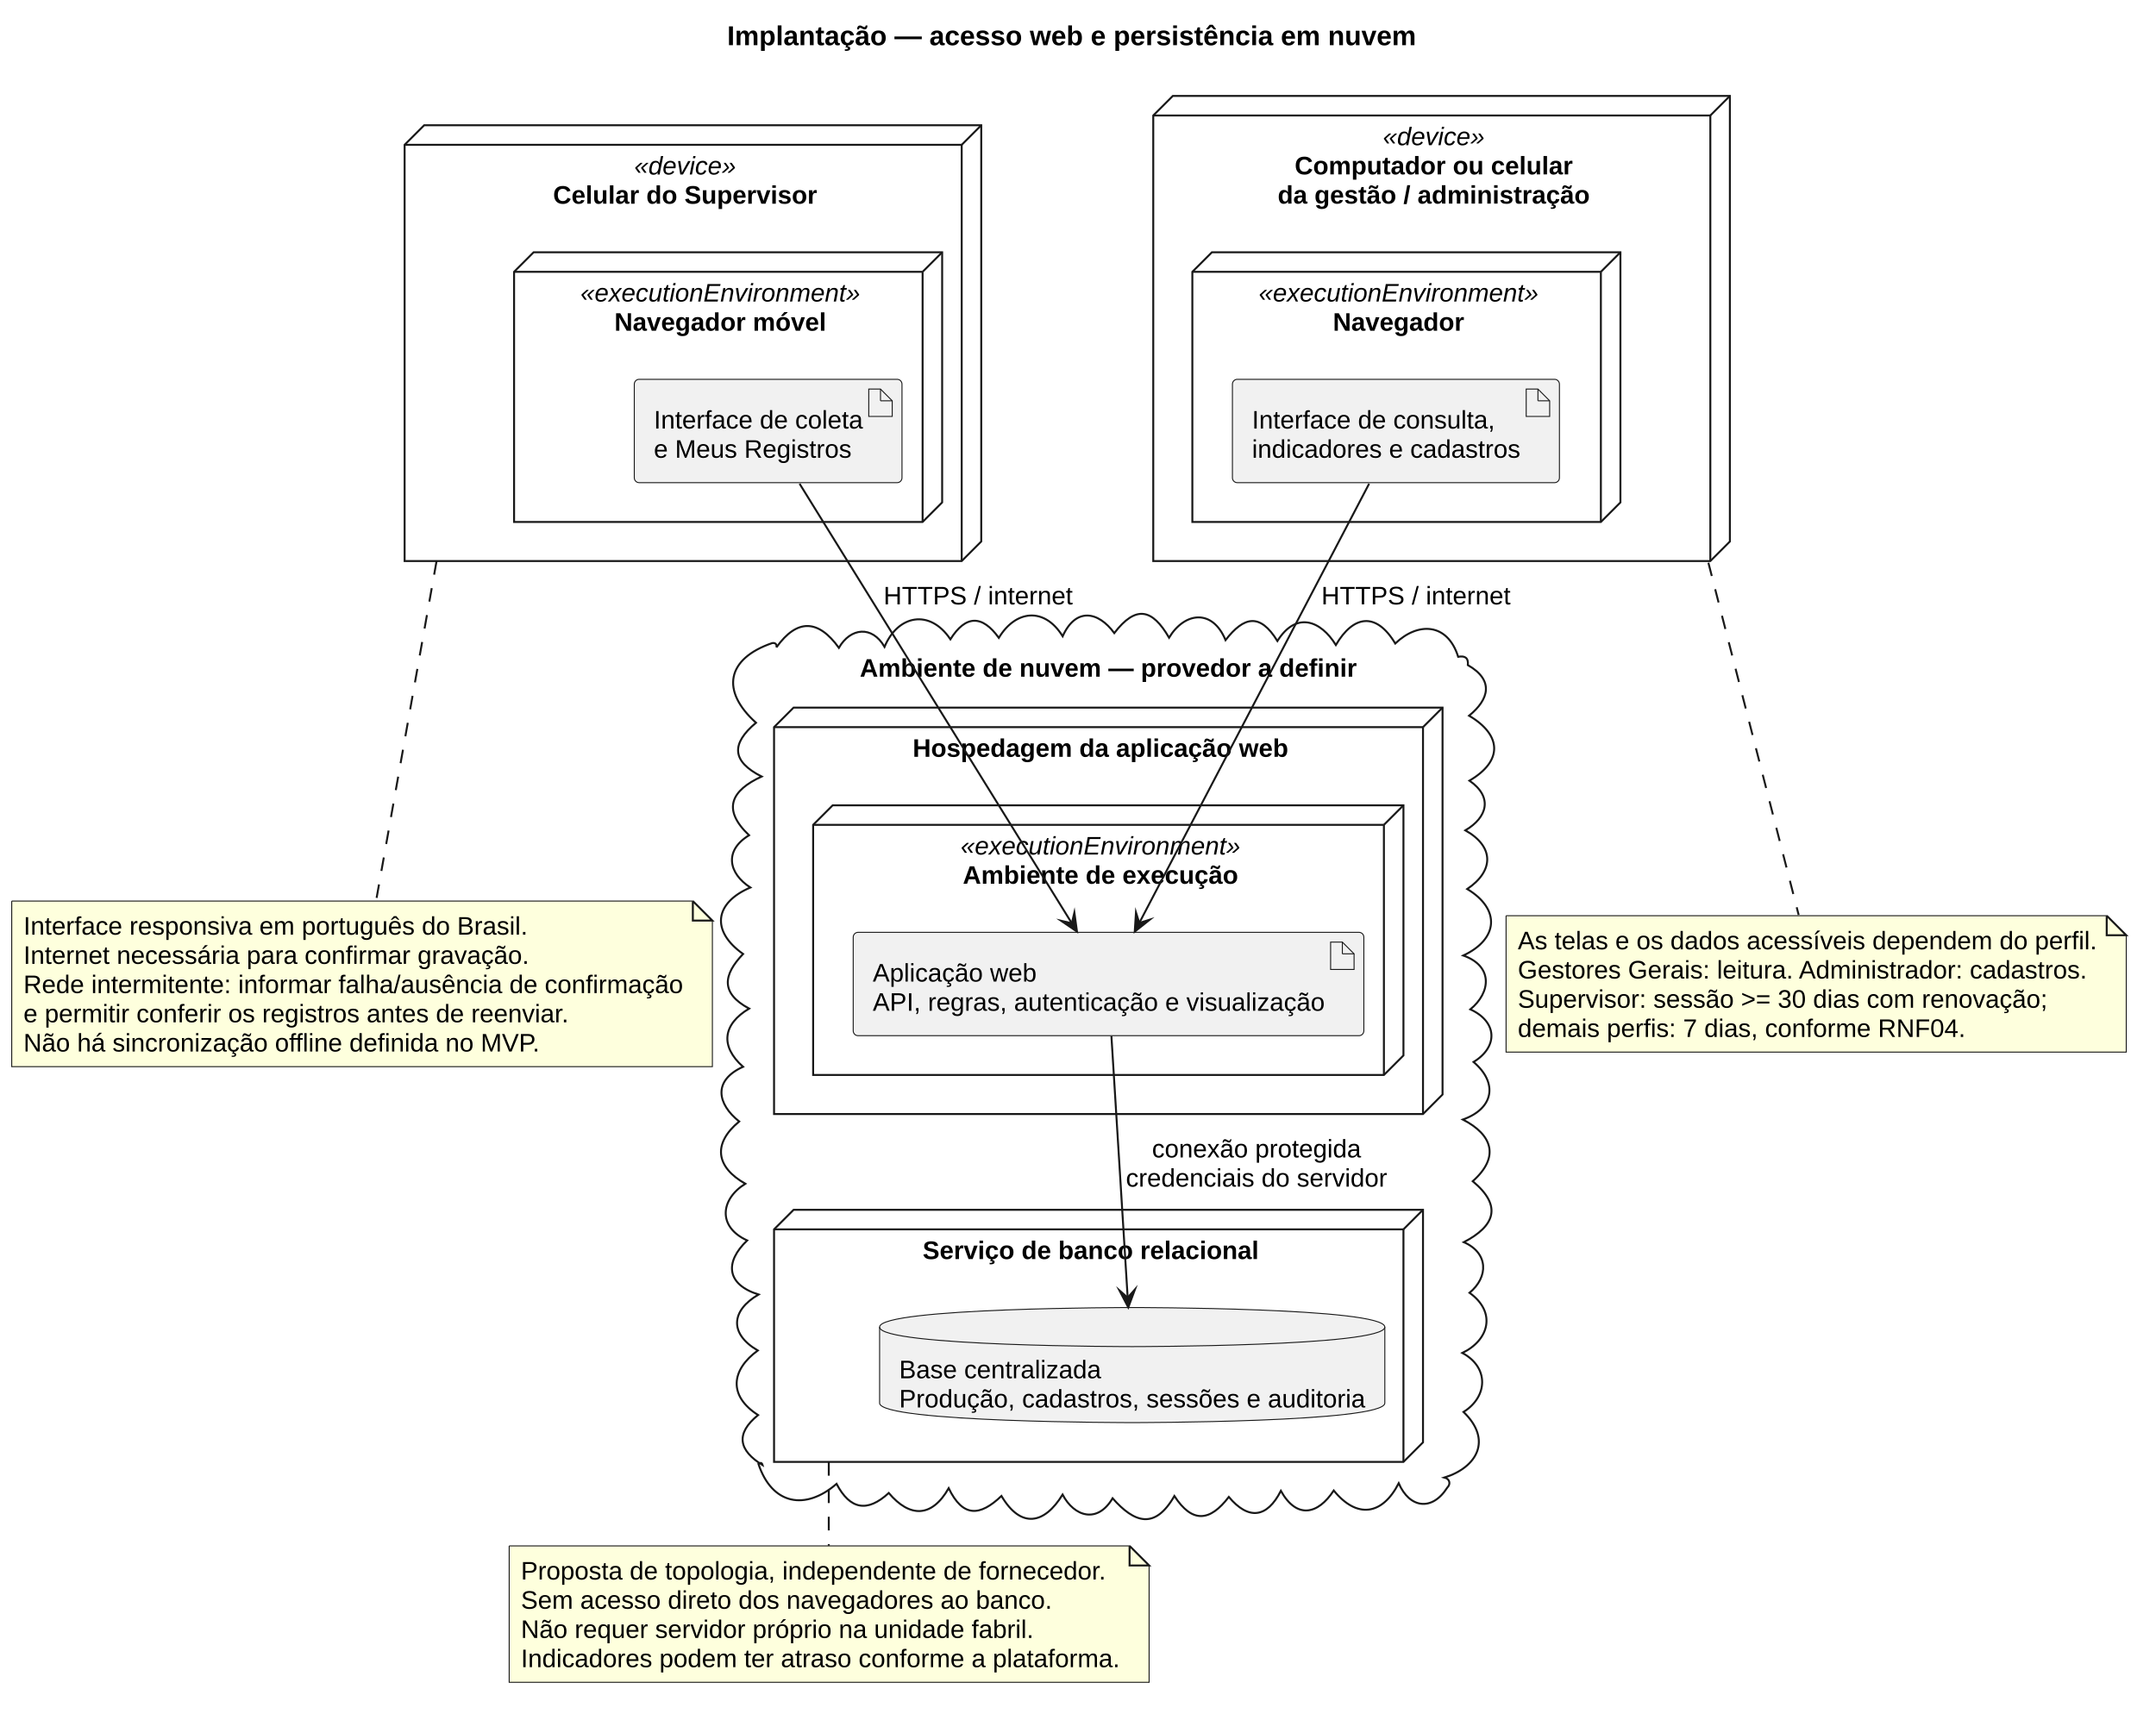
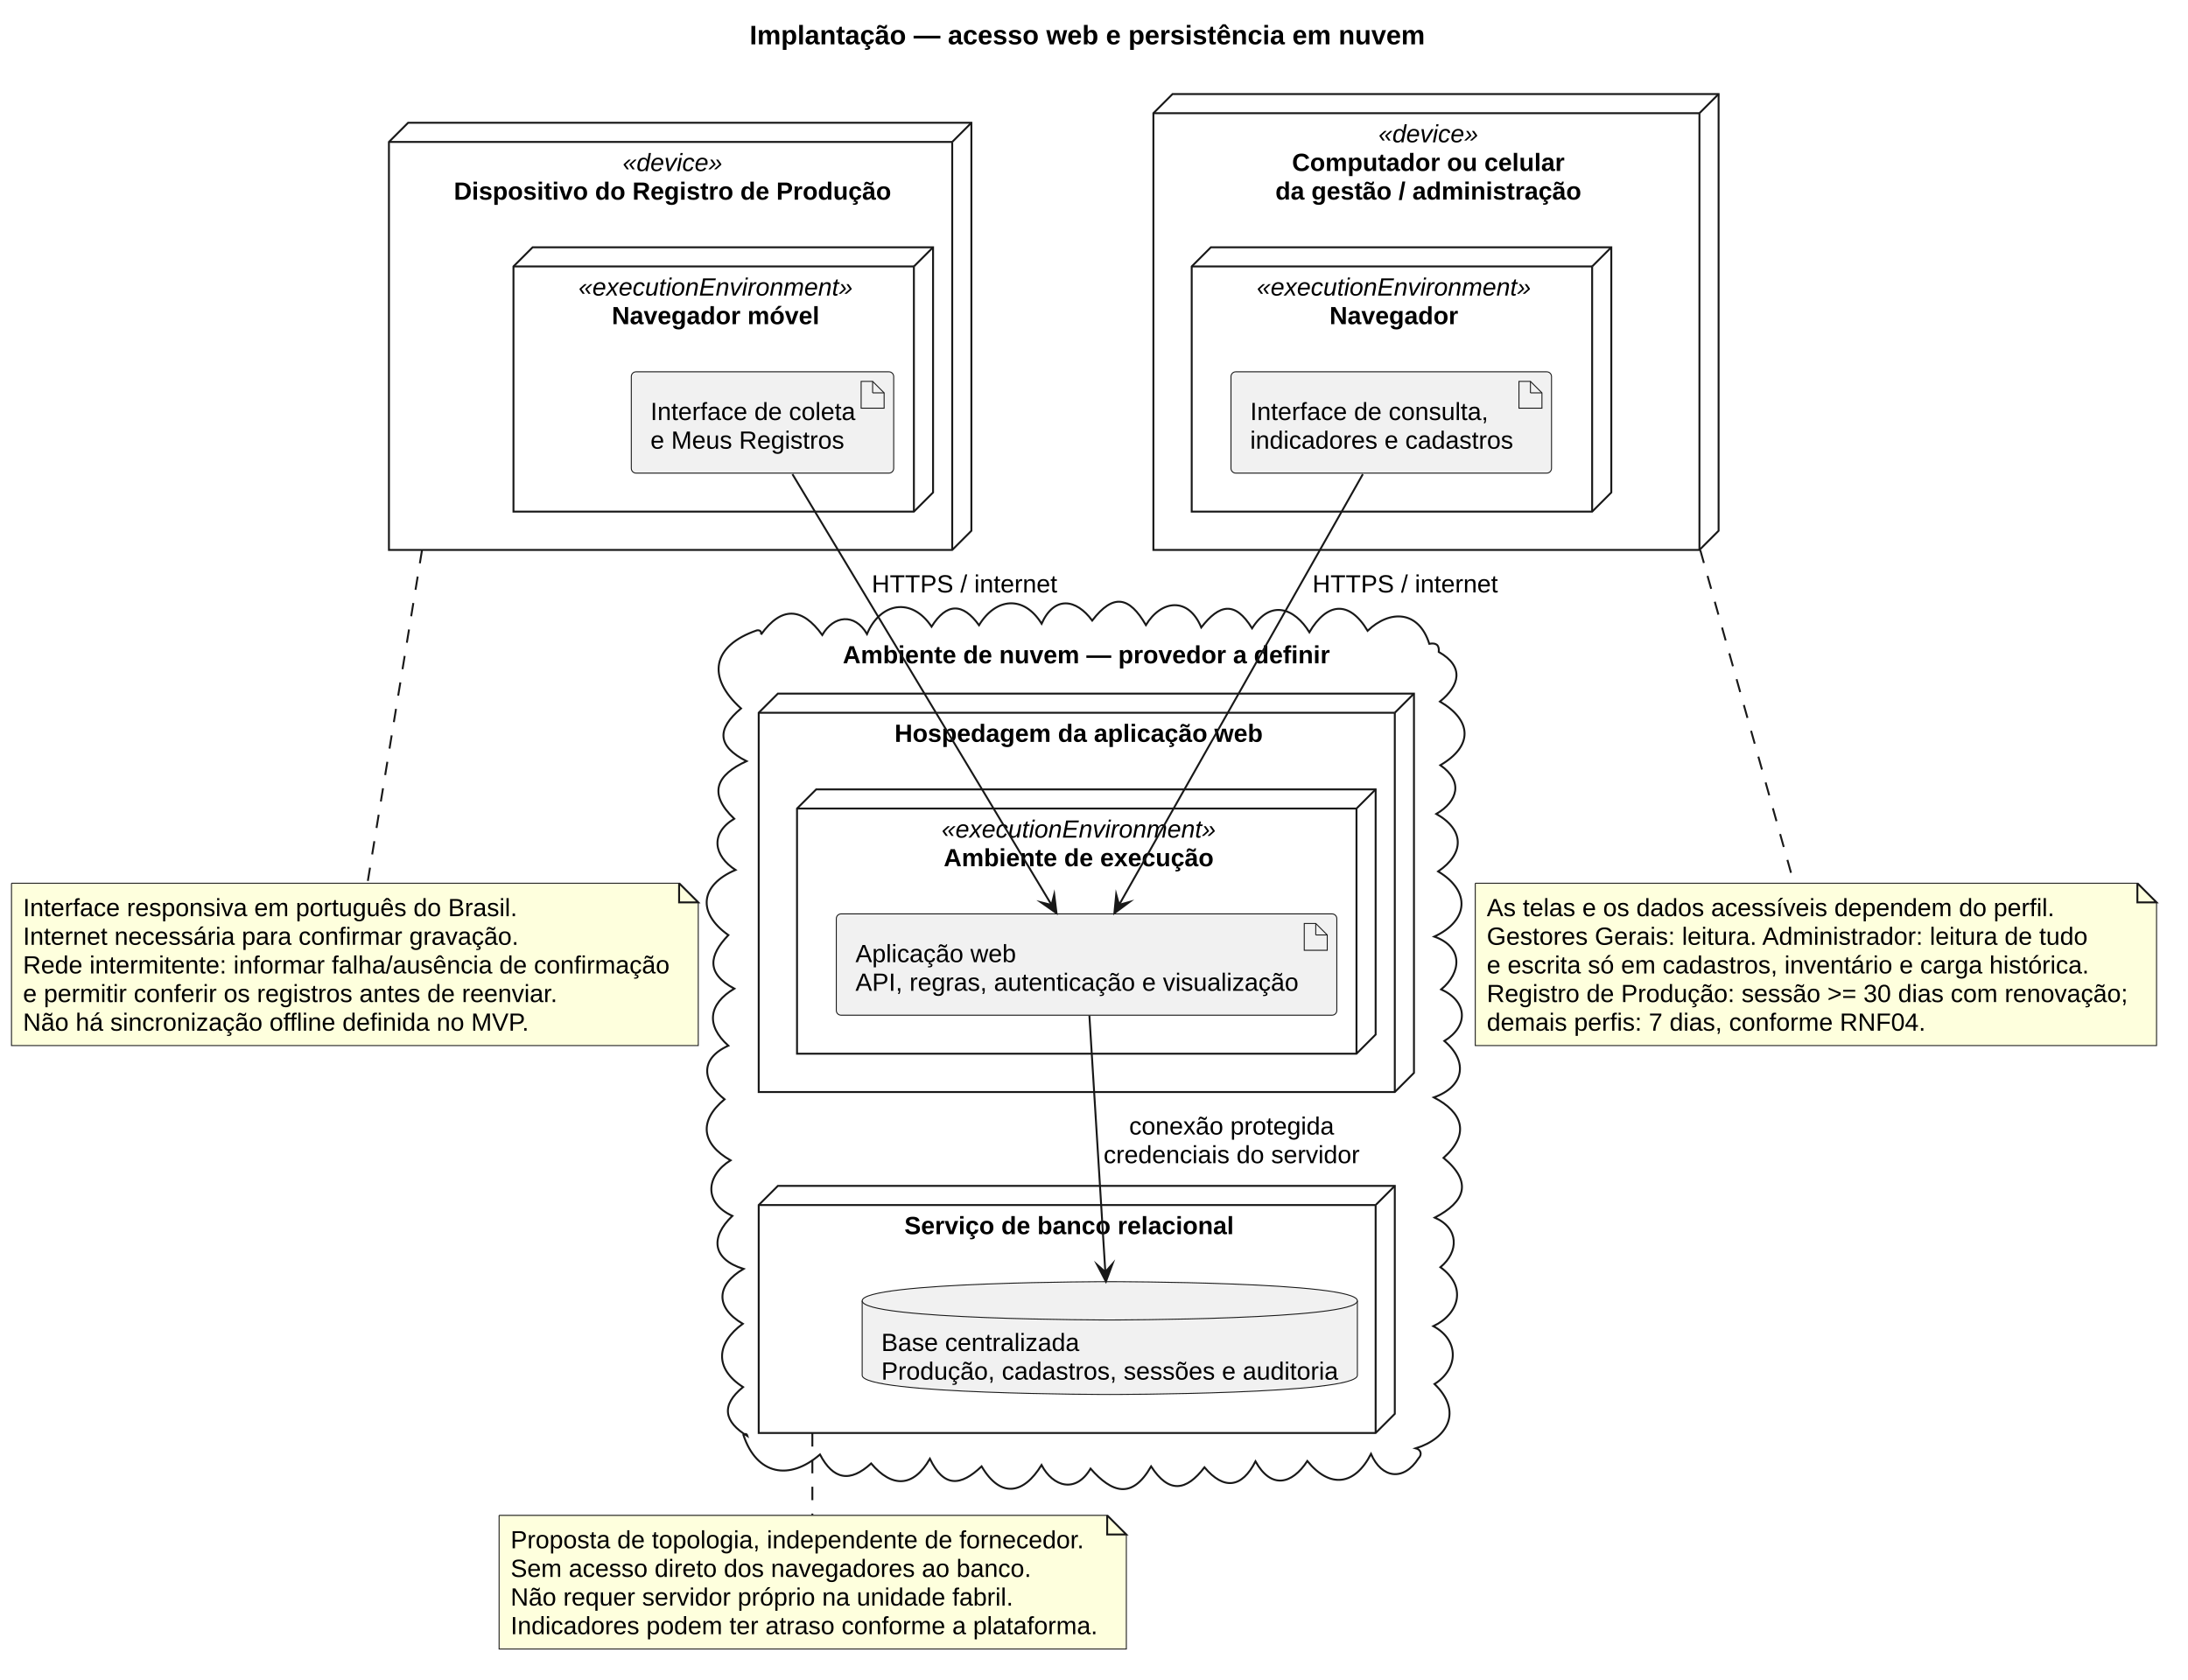
- <svg xmlns="http://www.w3.org/2000/svg" version="1.1" data-diagram-type="DESCRIPTION" style="width:1103px;height:877px;background:#FFFFFF;" width="1103px" height="877px" viewBox="0 0 1103 877" zoomAndPan="magnify" preserveAspectRatio="none" contentStyleType="text/css">
+ <svg xmlns="http://www.w3.org/2000/svg" version="1.1" data-diagram-type="DESCRIPTION" style="width:1142px;height:877px;background:#FFFFFF;" width="1142px" height="877px" viewBox="0 0 1142 877" zoomAndPan="magnify" preserveAspectRatio="none" contentStyleType="text/css">
  <defs />
  <g font-family="sans-serif" lengthAdjust="spacing">
    <g class="title" data-source-line="5">
-       <text x="372.009" y="23.132" fill="#000" font-size="14" textLength="352.481" font-weight="700" font-family="Arial">Implantação — acesso web e persistência em nuvem</text>
+       <text x="391.259" y="23.132" fill="#000" font-size="14" textLength="352.481" font-weight="700" font-family="Arial">Implantação — acesso web e persistência em nuvem</text>
    </g>
    <g class="cluster" data-qualified-name="Celular" id="ent0001" data-source-line="7">
-       <polygon points="207,74.099,217,64.099,502,64.099,502,277.099,492,287.099,207,287.099,207,74.099" fill="none" style="stroke:#181818;stroke-width:1;stroke-linejoin:miter;stroke-miterlimit:10;" />
-       <line x1="492" y1="74.099" x2="502" y2="64.099" style="stroke:#181818;stroke-width:1;" />
-       <line x1="207" y1="74.099" x2="492" y2="74.099" style="stroke:#181818;stroke-width:1;" />
-       <line x1="492" y1="74.099" x2="492" y2="287.099" style="stroke:#181818;stroke-width:1;" />
-       <text x="324.481" y="89.292" fill="#000" font-size="13" textLength="52.038" font-style="italic" font-family="Arial">«device»</text>
-       <text x="282.955" y="104.241" fill="#000" font-size="13" textLength="135.091" font-weight="700" font-family="Arial">Celular do Supervisor</text>
+       <polygon points="203,74.099,213,64.099,507,64.099,507,277.099,497,287.099,203,287.099,203,74.099" fill="none" style="stroke:#181818;stroke-width:1;stroke-linejoin:miter;stroke-miterlimit:10;" />
+       <line x1="497" y1="74.099" x2="507" y2="64.099" style="stroke:#181818;stroke-width:1;" />
+       <line x1="203" y1="74.099" x2="497" y2="74.099" style="stroke:#181818;stroke-width:1;" />
+       <line x1="497" y1="74.099" x2="497" y2="287.099" style="stroke:#181818;stroke-width:1;" />
+       <text x="324.981" y="89.292" fill="#000" font-size="13" textLength="52.038" font-style="italic" font-family="Arial">«device»</text>
+       <text x="236.875" y="104.241" fill="#000" font-size="13" textLength="228.249" font-weight="700" font-family="Arial">Dispositivo do Registro de Produção</text>
    </g>
-     <g class="cluster" data-qualified-name="Celular.BrowserSupervisor" id="ent0002" data-source-line="8">
-       <polygon points="263,139.099,273,129.099,482,129.099,482,257.099,472,267.099,263,267.099,263,139.099" fill="none" style="stroke:#181818;stroke-width:1;stroke-linejoin:miter;stroke-miterlimit:10;" />
-       <line x1="472" y1="139.099" x2="482" y2="129.099" style="stroke:#181818;stroke-width:1;" />
-       <line x1="263" y1="139.099" x2="472" y2="139.099" style="stroke:#181818;stroke-width:1;" />
-       <line x1="472" y1="139.099" x2="472" y2="267.099" style="stroke:#181818;stroke-width:1;" />
-       <text x="296.956" y="154.292" fill="#000" font-size="13" textLength="143.089" font-style="italic" font-family="Arial">«executionEnvironment»</text>
-       <text x="314.313" y="169.241" fill="#000" font-size="13" textLength="108.374" font-weight="700" font-family="Arial">Navegador móvel</text>
+     <g class="cluster" data-qualified-name="Celular.BrowserRegistro" id="ent0002" data-source-line="8">
+       <polygon points="268,139.099,278,129.099,487,129.099,487,257.099,477,267.099,268,267.099,268,139.099" fill="none" style="stroke:#181818;stroke-width:1;stroke-linejoin:miter;stroke-miterlimit:10;" />
+       <line x1="477" y1="139.099" x2="487" y2="129.099" style="stroke:#181818;stroke-width:1;" />
+       <line x1="268" y1="139.099" x2="477" y2="139.099" style="stroke:#181818;stroke-width:1;" />
+       <line x1="477" y1="139.099" x2="477" y2="267.099" style="stroke:#181818;stroke-width:1;" />
+       <text x="301.956" y="154.292" fill="#000" font-size="13" textLength="143.089" font-style="italic" font-family="Arial">«executionEnvironment»</text>
+       <text x="319.313" y="169.241" fill="#000" font-size="13" textLength="108.374" font-weight="700" font-family="Arial">Navegador móvel</text>
    </g>
    <g class="cluster" data-qualified-name="Computador" id="ent0004" data-source-line="13">
-       <polygon points="590,59.099,600,49.099,885,49.099,885,277.099,875,287.099,590,287.099,590,59.099" fill="none" style="stroke:#181818;stroke-width:1;stroke-linejoin:miter;stroke-miterlimit:10;" />
-       <line x1="875" y1="59.099" x2="885" y2="49.099" style="stroke:#181818;stroke-width:1;" />
-       <line x1="590" y1="59.099" x2="875" y2="59.099" style="stroke:#181818;stroke-width:1;" />
-       <line x1="875" y1="59.099" x2="875" y2="287.099" style="stroke:#181818;stroke-width:1;" />
-       <text x="707.481" y="74.292" fill="#000" font-size="13" textLength="52.038" font-style="italic" font-family="Arial">«device»</text>
-       <text x="662.355" y="89.241" fill="#000" font-size="13" textLength="142.289" font-weight="700" font-family="Arial">Computador ou celular</text>
-       <text x="653.669" y="104.19" fill="#000" font-size="13" textLength="159.663" font-weight="700" font-family="Arial">da gestão / administração</text>
+       <polygon points="602,59.099,612,49.099,897,49.099,897,277.099,887,287.099,602,287.099,602,59.099" fill="none" style="stroke:#181818;stroke-width:1;stroke-linejoin:miter;stroke-miterlimit:10;" />
+       <line x1="887" y1="59.099" x2="897" y2="49.099" style="stroke:#181818;stroke-width:1;" />
+       <line x1="602" y1="59.099" x2="887" y2="59.099" style="stroke:#181818;stroke-width:1;" />
+       <line x1="887" y1="59.099" x2="887" y2="287.099" style="stroke:#181818;stroke-width:1;" />
+       <text x="719.481" y="74.292" fill="#000" font-size="13" textLength="52.038" font-style="italic" font-family="Arial">«device»</text>
+       <text x="674.355" y="89.241" fill="#000" font-size="13" textLength="142.289" font-weight="700" font-family="Arial">Computador ou celular</text>
+       <text x="665.669" y="104.19" fill="#000" font-size="13" textLength="159.663" font-weight="700" font-family="Arial">da gestão / administração</text>
    </g>
    <g class="cluster" data-qualified-name="Computador.BrowserGestao" id="ent0005" data-source-line="14">
-       <polygon points="610,139.099,620,129.099,829,129.099,829,257.099,819,267.099,610,267.099,610,139.099" fill="none" style="stroke:#181818;stroke-width:1;stroke-linejoin:miter;stroke-miterlimit:10;" />
-       <line x1="819" y1="139.099" x2="829" y2="129.099" style="stroke:#181818;stroke-width:1;" />
-       <line x1="610" y1="139.099" x2="819" y2="139.099" style="stroke:#181818;stroke-width:1;" />
-       <line x1="819" y1="139.099" x2="819" y2="267.099" style="stroke:#181818;stroke-width:1;" />
-       <text x="643.956" y="154.292" fill="#000" font-size="13" textLength="143.089" font-style="italic" font-family="Arial">«executionEnvironment»</text>
-       <text x="681.905" y="169.241" fill="#000" font-size="13" textLength="67.19" font-weight="700" font-family="Arial">Navegador</text>
+       <polygon points="622,139.099,632,129.099,841,129.099,841,257.099,831,267.099,622,267.099,622,139.099" fill="none" style="stroke:#181818;stroke-width:1;stroke-linejoin:miter;stroke-miterlimit:10;" />
+       <line x1="831" y1="139.099" x2="841" y2="129.099" style="stroke:#181818;stroke-width:1;" />
+       <line x1="622" y1="139.099" x2="831" y2="139.099" style="stroke:#181818;stroke-width:1;" />
+       <line x1="831" y1="139.099" x2="831" y2="267.099" style="stroke:#181818;stroke-width:1;" />
+       <text x="655.956" y="154.292" fill="#000" font-size="13" textLength="143.089" font-style="italic" font-family="Arial">«executionEnvironment»</text>
+       <text x="693.905" y="169.241" fill="#000" font-size="13" textLength="67.19" font-weight="700" font-family="Arial">Navegador</text>
    </g>
    <g class="cluster" data-qualified-name="Ambiente de nuvem . provedor a definir" id="ent0007" data-source-line="19">
      <path d="M397.2,331.284 C407.866,316.372 418.708,316.983 429.165,331.509 C435.085,321.221 446.142,319.943 452.522,331.006 C459.336,314.658 475.734,311.456 486.217,327.148 C494.035,314.712 502.446,314.525 510.991,326.407 C519.61,312.129 534.305,310.477 543.651,325.599 C550.328,310.782 561.773,312.678 570.061,323.968 C581.12,309.58 589.484,311.481 598.088,326.321 C606.03,313.182 620.298,311.368 626.981,327.561 C636.401,315.451 644.553,313.519 653.516,328.017 C663.152,312.672 675.689,317.515 683.414,330.066 C692.38,314.785 704.045,312.979 713.807,329.3 C725.369,318.242 740.477,318.556 746,336.099 C749.433,335.47 751.299,336.579 750.956,340.351 C764.504,348.089 761.784,357.94 751.576,366.246 C768.326,376.133 768.996,389.389 751.772,399.476 C763.973,407.985 760.831,418.331 749.672,424.911 C764.535,433.31 764.337,445.637 750.624,454.942 C767.902,465.337 766.459,480.643 748.617,488.966 C763.868,494.351 762.838,507.755 752.222,516.524 C765.943,522.779 766.688,535.577 753.863,543.45 C766.597,554.277 764.088,567.345 748.402,572.901 C763.489,580.724 767.42,592.003 753.446,604.469 C768.8,617.225 764.626,627.445 748.891,635.662 C761.56,641.214 761.55,653.483 751.809,661.56 C765.645,671.481 761.858,685.719 748.13,692.346 C761.826,699.686 761.273,714.681 748.728,722.541 C763.592,736.868 755.63,750.902 739,756.099 C741.633,756.779 742.352,759.354 740.409,761.279 C732.608,773.507 721.12,771.81 715.577,759.036 C707.185,775.421 694.177,777.301 682.339,762.737 C674.325,774.991 663.481,777.586 655.285,762.92 C648.21,776.84 638.75,778.013 628.657,766.022 C619.032,778.642 609.977,779.666 600.808,765.547 C590.805,783.001 580.304,779.282 569.2,766.706 C561.451,779.84 549.569,776.167 543.616,764.829 C534.334,779.99 522.336,782.442 512.335,765.53 C501.319,776.05 492.602,776.598 485.342,761.563 C476.741,776.633 465.508,776.799 454.687,764.005 C443.686,774.13 434.897,772.487 427.973,759.328 C412.114,773.083 394.951,770.152 388,749.099 C389.013,748.415 389.754,748.36 390.145,749.744 C377.979,742.266 376.002,733.764 387.832,724.12 C372.491,714.288 374.026,701.054 387.68,691.088 C372.966,682.492 373.996,670.637 388.077,662.441 C371.572,657.294 370.657,645.833 382.249,634.769 C366.96,627.794 368.591,613.64 381.306,605.754 C366.228,597.217 364.444,585.265 378.168,573.892 C366.937,564.951 364.578,552.951 380.15,545.908 C368.221,535.297 369.847,524.091 383.256,516.122 C368.5,508.225 369.973,498.825 380.167,488.172 C363.667,476.486 365.444,462.032 383.886,454.167 C372.672,446.909 370.307,435.292 383.216,427.429 C369.134,414.039 374.253,404.452 389.651,397.374 C374.247,389.573 373.966,380.595 386.772,369.845 C368.576,353.504 371.797,337.08 395,329.099 C396.522,328.803 397.611,329.633 397.2,331.284" style="stroke:#181818;stroke-width:1;" fill="none" />
      <text x="439.866" y="346.292" fill="#000" font-size="13" textLength="254.268" font-weight="700" font-family="Arial">Ambiente de nuvem — provedor a definir</text>
    </g>
    <g class="cluster" data-qualified-name="Ambiente de nuvem . provedor a definir.HostApp" id="ent0008" data-source-line="20">
      <polygon points="396,372.099,406,362.099,738,362.099,738,560.099,728,570.099,396,570.099,396,372.099" fill="none" style="stroke:#181818;stroke-width:1;stroke-linejoin:miter;stroke-miterlimit:10;" />
      <line x1="728" y1="372.099" x2="738" y2="362.099" style="stroke:#181818;stroke-width:1;" />
      <line x1="396" y1="372.099" x2="728" y2="372.099" style="stroke:#181818;stroke-width:1;" />
      <line x1="728" y1="372.099" x2="728" y2="570.099" style="stroke:#181818;stroke-width:1;" />
      <text x="466.912" y="387.292" fill="#000" font-size="13" textLength="192.175" font-weight="700" font-family="Arial">Hospedagem da aplicação web</text>
    </g>
    <g class="cluster" data-qualified-name="Ambiente de nuvem . provedor a definir.HostApp.Runtime" id="ent0009" data-source-line="21">
      <polygon points="416,422.099,426,412.099,718,412.099,718,540.099,708,550.099,416,550.099,416,422.099" fill="none" style="stroke:#181818;stroke-width:1;stroke-linejoin:miter;stroke-miterlimit:10;" />
      <line x1="708" y1="422.099" x2="718" y2="412.099" style="stroke:#181818;stroke-width:1;" />
      <line x1="416" y1="422.099" x2="708" y2="422.099" style="stroke:#181818;stroke-width:1;" />
      <line x1="708" y1="422.099" x2="708" y2="550.099" style="stroke:#181818;stroke-width:1;" />
      <text x="491.456" y="437.292" fill="#000" font-size="13" textLength="143.089" font-style="italic" font-family="Arial">«executionEnvironment»</text>
      <text x="492.557" y="452.241" fill="#000" font-size="13" textLength="140.886" font-weight="700" font-family="Arial">Ambiente de execução</text>
    </g>
    <g class="cluster" data-qualified-name="Ambiente de nuvem . provedor a definir.HostBD" id="ent0011" data-source-line="25">
      <polygon points="396,629.099,406,619.099,728,619.099,728,738.099,718,748.099,396,748.099,396,629.099" fill="none" style="stroke:#181818;stroke-width:1;stroke-linejoin:miter;stroke-miterlimit:10;" />
      <line x1="718" y1="629.099" x2="728" y2="619.099" style="stroke:#181818;stroke-width:1;" />
      <line x1="396" y1="629.099" x2="718" y2="629.099" style="stroke:#181818;stroke-width:1;" />
      <line x1="718" y1="629.099" x2="718" y2="748.099" style="stroke:#181818;stroke-width:1;" />
      <text x="472.021" y="644.292" fill="#000" font-size="13" textLength="171.958" font-weight="700" font-family="Arial">Serviço de banco relacional</text>
    </g>
    <g class="entity" data-qualified-name="GMN16" id="ent0017" data-source-line="35">
      <path d="M6,461.099 L6,545.842 L364.454,545.842 L364.454,471.099 L354.454,461.099 L6,461.099" style="stroke:#181818;stroke-width:0.5;" fill="#FEFFDD" />
      <path d="M354.454,461.099 L354.454,471.099 L364.454,471.099 L354.454,461.099" style="stroke:#181818;stroke-width:1;" fill="#FEFFDD" />
      <text x="12" y="478.292" fill="#000" font-size="13" textLength="257.969" font-family="Arial">Interface responsiva em português do Brasil.</text>
      <text x="12" y="493.241" fill="#000" font-size="13" textLength="258.686" font-family="Arial">Internet necessária para confirmar gravação.</text>
      <text x="12" y="508.19" fill="#000" font-size="13" textLength="337.454" font-family="Arial">Rede intermitente: informar falha/ausência de confirmação</text>
      <text x="12" y="523.139" fill="#000" font-size="13" textLength="279.614" font-family="Arial">e permitir conferir os registros antes de reenviar.</text>
      <text x="12" y="538.087" fill="#000" font-size="13" textLength="265.935" font-family="Arial">Não há sincronização offline definida no MVP.</text>
    </g>
    <g class="entity" data-qualified-name="GMN19" id="ent0020" data-source-line="42">
-       <path d="M770.5,468.599 L770.5,538.394 L1087.783,538.394 L1087.783,478.599 L1077.783,468.599 L770.5,468.599" style="stroke:#181818;stroke-width:0.5;" fill="#FEFFDD" />
-       <path d="M1077.783,468.599 L1077.783,478.599 L1087.783,478.599 L1077.783,468.599" style="stroke:#181818;stroke-width:1;" fill="#FEFFDD" />
-       <text x="776.5" y="485.792" fill="#000" font-size="13" textLength="296.283" font-family="Arial">As telas e os dados acessíveis dependem do perfil.</text>
-       <text x="776.5" y="500.741" fill="#000" font-size="13" textLength="291.891" font-family="Arial">Gestores Gerais: leitura. Administrador: cadastros.</text>
-       <text x="776.5" y="515.69" fill="#000" font-size="13" textLength="270.981" font-family="Arial">Supervisor: sessão &gt;= 30 dias com renovação;</text>
-       <text x="776.5" y="530.639" fill="#000" font-size="13" textLength="229.036" font-family="Arial">demais perfis: 7 dias, conforme RNF04.</text>
+       <path d="M770,461.099 L770,545.842 L1125.585,545.842 L1125.585,471.099 L1115.585,461.099 L770,461.099" style="stroke:#181818;stroke-width:0.5;" fill="#FEFFDD" />
+       <path d="M1115.585,461.099 L1115.585,471.099 L1125.585,471.099 L1115.585,461.099" style="stroke:#181818;stroke-width:1;" fill="#FEFFDD" />
+       <text x="776" y="478.292" fill="#000" font-size="13" textLength="296.283" font-family="Arial">As telas e os dados acessíveis dependem do perfil.</text>
+       <text x="776" y="493.241" fill="#000" font-size="13" textLength="314.311" font-family="Arial">Gestores Gerais: leitura. Administrador: leitura de tudo</text>
+       <text x="776" y="508.19" fill="#000" font-size="13" textLength="314.311" font-family="Arial">e escrita só em cadastros, inventário e carga histórica.</text>
+       <text x="776" y="523.139" fill="#000" font-size="13" textLength="334.585" font-family="Arial">Registro de Produção: sessão &gt;= 30 dias com renovação;</text>
+       <text x="776" y="538.087" fill="#000" font-size="13" textLength="229.036" font-family="Arial">demais perfis: 7 dias, conforme RNF04.</text>
    </g>
-     <g class="entity" data-qualified-name="GMN22" id="ent0023" data-source-line="48">
+     <g class="entity" data-qualified-name="GMN22" id="ent0023" data-source-line="49">
      <path d="M260.5,791.099 L260.5,860.894 L587.882,860.894 L587.882,801.099 L577.882,791.099 L260.5,791.099" style="stroke:#181818;stroke-width:0.5;" fill="#FEFFDD" />
      <path d="M577.882,791.099 L577.882,801.099 L587.882,801.099 L577.882,791.099" style="stroke:#181818;stroke-width:1;" fill="#FEFFDD" />
      <text x="266.5" y="808.292" fill="#000" font-size="13" textLength="299.952" font-family="Arial">Proposta de topologia, independente de fornecedor.</text>
      <text x="266.5" y="823.241" fill="#000" font-size="13" textLength="271.73" font-family="Arial">Sem acesso direto dos navegadores ao banco.</text>
      <text x="266.5" y="838.19" fill="#000" font-size="13" textLength="262.317" font-family="Arial">Não requer servidor próprio na unidade fabril.</text>
      <text x="266.5" y="853.139" fill="#000" font-size="13" textLength="306.382" font-family="Arial">Indicadores podem ter atraso conforme a plataforma.</text>
    </g>
-     <g class="entity" data-qualified-name="Celular.BrowserSupervisor.Coleta" id="ent0003" data-source-line="9">
-       <rect x="324.5" y="194.099" width="136.958" height="52.897" fill="#F1F1F1" style="stroke:#181818;stroke-width:0.5;" rx="2.5" ry="2.5" />
-       <polygon points="444.458,199.099,444.458,213.099,456.458,213.099,456.458,205.099,450.458,199.099,444.458,199.099" fill="#F1F1F1" style="stroke:#181818;stroke-width:0.5;stroke-linejoin:miter;stroke-miterlimit:10;" />
-       <line x1="450.458" y1="199.099" x2="450.458" y2="205.099" style="stroke:#181818;stroke-width:0.5;" />
-       <line x1="456.458" y1="205.099" x2="450.458" y2="205.099" style="stroke:#181818;stroke-width:0.5;" />
-       <text x="334.5" y="219.292" fill="#000" font-size="13" textLength="106.958" font-family="Arial">Interface de coleta</text>
-       <text x="334.5" y="234.241" fill="#000" font-size="13" textLength="101.15" font-family="Arial">e Meus Registros</text>
+     <g class="entity" data-qualified-name="Celular.BrowserRegistro.Coleta" id="ent0003" data-source-line="9">
+       <rect x="329.5" y="194.099" width="136.958" height="52.897" fill="#F1F1F1" style="stroke:#181818;stroke-width:0.5;" rx="2.5" ry="2.5" />
+       <polygon points="449.458,199.099,449.458,213.099,461.458,213.099,461.458,205.099,455.458,199.099,449.458,199.099" fill="#F1F1F1" style="stroke:#181818;stroke-width:0.5;stroke-linejoin:miter;stroke-miterlimit:10;" />
+       <line x1="455.458" y1="199.099" x2="455.458" y2="205.099" style="stroke:#181818;stroke-width:0.5;" />
+       <line x1="461.458" y1="205.099" x2="455.458" y2="205.099" style="stroke:#181818;stroke-width:0.5;" />
+       <text x="339.5" y="219.292" fill="#000" font-size="13" textLength="106.958" font-family="Arial">Interface de coleta</text>
+       <text x="339.5" y="234.241" fill="#000" font-size="13" textLength="101.15" font-family="Arial">e Meus Registros</text>
    </g>
    <g class="entity" data-qualified-name="Computador.BrowserGestao.Gestao" id="ent0006" data-source-line="15">
-       <rect x="630.5" y="194.099" width="167.3" height="52.897" fill="#F1F1F1" style="stroke:#181818;stroke-width:0.5;" rx="2.5" ry="2.5" />
-       <polygon points="780.8,199.099,780.8,213.099,792.8,213.099,792.8,205.099,786.8,199.099,780.8,199.099" fill="#F1F1F1" style="stroke:#181818;stroke-width:0.5;stroke-linejoin:miter;stroke-miterlimit:10;" />
-       <line x1="786.8" y1="199.099" x2="786.8" y2="205.099" style="stroke:#181818;stroke-width:0.5;" />
-       <line x1="792.8" y1="205.099" x2="786.8" y2="205.099" style="stroke:#181818;stroke-width:0.5;" />
-       <text x="640.5" y="219.292" fill="#000" font-size="13" textLength="124.3" font-family="Arial">Interface de consulta,</text>
-       <text x="640.5" y="234.241" fill="#000" font-size="13" textLength="137.3" font-family="Arial">indicadores e cadastros</text>
+       <rect x="642.5" y="194.099" width="167.3" height="52.897" fill="#F1F1F1" style="stroke:#181818;stroke-width:0.5;" rx="2.5" ry="2.5" />
+       <polygon points="792.8,199.099,792.8,213.099,804.8,213.099,804.8,205.099,798.8,199.099,792.8,199.099" fill="#F1F1F1" style="stroke:#181818;stroke-width:0.5;stroke-linejoin:miter;stroke-miterlimit:10;" />
+       <line x1="798.8" y1="199.099" x2="798.8" y2="205.099" style="stroke:#181818;stroke-width:0.5;" />
+       <line x1="804.8" y1="205.099" x2="798.8" y2="205.099" style="stroke:#181818;stroke-width:0.5;" />
+       <text x="652.5" y="219.292" fill="#000" font-size="13" textLength="124.3" font-family="Arial">Interface de consulta,</text>
+       <text x="652.5" y="234.241" fill="#000" font-size="13" textLength="137.3" font-family="Arial">indicadores e cadastros</text>
    </g>
    <g class="entity" data-qualified-name="Ambiente de nuvem . provedor a definir.HostApp.Runtime.App" id="ent0010" data-source-line="22">
      <rect x="436.5" y="477.099" width="261.239" height="52.897" fill="#F1F1F1" style="stroke:#181818;stroke-width:0.5;" rx="2.5" ry="2.5" />
      <polygon points="680.739,482.099,680.739,496.099,692.739,496.099,692.739,488.099,686.739,482.099,680.739,482.099" fill="#F1F1F1" style="stroke:#181818;stroke-width:0.5;stroke-linejoin:miter;stroke-miterlimit:10;" />
      <line x1="686.739" y1="482.099" x2="686.739" y2="488.099" style="stroke:#181818;stroke-width:0.5;" />
      <line x1="692.739" y1="488.099" x2="686.739" y2="488.099" style="stroke:#181818;stroke-width:0.5;" />
      <text x="446.5" y="502.292" fill="#000" font-size="13" textLength="83.827" font-family="Arial">Aplicação web</text>
      <text x="446.5" y="517.241" fill="#000" font-size="13" textLength="231.239" font-family="Arial">API, regras, autenticação e visualização</text>
    </g>
    <g class="entity" data-qualified-name="Ambiente de nuvem . provedor a definir.HostBD.BD" id="ent0012" data-source-line="26">
      <path d="M450,679.099 C450,669.099 579.234,669.099 579.234,669.099 C579.234,669.099 708.469,669.099 708.469,679.099 L708.469,717.996 C708.469,727.996 579.234,727.996 579.234,727.996 C579.234,727.996 450,727.996 450,717.996 L450,679.099" style="stroke:#181818;stroke-width:0.5;" fill="#F1F1F1" />
      <path d="M450,679.099 C450,689.099 579.234,689.099 579.234,689.099 C579.234,689.099 708.469,689.099 708.469,679.099" style="stroke:#181818;stroke-width:0.5;" fill="none" />
      <text x="460" y="705.292" fill="#000" font-size="13" textLength="103.34" font-family="Arial">Base centralizada</text>
      <text x="460" y="720.241" fill="#000" font-size="13" textLength="238.469" font-family="Arial">Produção, cadastros, sessões e auditoria</text>
    </g>
    <g class="link" data-entity-1="ent0003" data-entity-2="ent0010" id="lnk13" data-link-type="dependency">
-       <polygon points="550.981,476.729,549.644,466.972,548.349,472.478,542.842,471.183,550.981,476.729" fill="#181818" style="stroke:#181818;stroke-width:1;stroke-linejoin:miter;stroke-miterlimit:10;" />
-       <path d="M409.058,247.531 C442.205,301.062 515.234,419 548.349,472.478" style="stroke:#181818;stroke-width:1;" fill="none" />
-       <text x="452" y="309.292" fill="#000" font-size="13" textLength="96.808" font-family="Arial">HTTPS / internet</text>
+       <polygon points="551.442,476.729,550.231,466.955,548.865,472.444,543.375,471.078,551.442,476.729" fill="#181818" style="stroke:#181818;stroke-width:1;stroke-linejoin:miter;stroke-miterlimit:10;" />
+       <path d="M413.596,247.531 C445.791,301.062 516.702,418.966 548.865,472.444" style="stroke:#181818;stroke-width:1;" fill="none" />
+       <text x="455" y="309.292" fill="#000" font-size="13" textLength="96.808" font-family="Arial">HTTPS / internet</text>
    </g>
    <g class="link" data-entity-1="ent0006" data-entity-2="ent0010" id="lnk14" data-link-type="dependency">
-       <polygon points="580.533,476.729,588.249,470.609,582.851,472.299,581.161,466.9,580.533,476.729" fill="#181818" style="stroke:#181818;stroke-width:1;stroke-linejoin:miter;stroke-miterlimit:10;" />
-       <path d="M700.434,247.531 C672.43,301.062 610.827,418.821 582.851,472.299" style="stroke:#181818;stroke-width:1;" fill="none" />
-       <text x="676" y="309.292" fill="#000" font-size="13" textLength="96.808" font-family="Arial">HTTPS / internet</text>
+       <polygon points="581.638,476.729,589.551,470.866,584.1,472.378,582.589,466.926,581.638,476.729" fill="#181818" style="stroke:#181818;stroke-width:1;stroke-linejoin:miter;stroke-miterlimit:10;" />
+       <path d="M711.327,247.531 C681.037,301.062 614.36,418.9 584.1,472.378" style="stroke:#181818;stroke-width:1;" fill="none" />
+       <text x="685" y="309.292" fill="#000" font-size="13" textLength="96.808" font-family="Arial">HTTPS / internet</text>
    </g>
    <g class="link" data-entity-1="ent0010" data-entity-2="ent0012" id="lnk15" data-link-type="dependency">
      <polygon points="577.224,669.034,580.658,659.803,576.914,664.044,572.673,660.3,577.224,669.034" fill="#181818" style="stroke:#181818;stroke-width:1;stroke-linejoin:miter;stroke-miterlimit:10;" />
      <path d="M568.594,530.228 C570.831,566.219 574.581,626.532 576.914,664.044" style="stroke:#181818;stroke-width:1;" fill="none" />
      <text x="589.352" y="592.292" fill="#000" font-size="13" textLength="106.971" font-family="Arial">conexão protegida</text>
      <text x="576" y="607.241" fill="#000" font-size="13" textLength="133.675" font-family="Arial">credenciais do servidor</text>
    </g>
    <g class="link" data-entity-1="ent0001" data-entity-2="ent0017" id="lnk18" data-link-type="association">
-       <path d="M223.331,287.177 C223.224,287.78 223.116,288.386 223.008,288.994 C222.142,293.861 221.247,298.891 220.33,304.047 C218.495,314.359 216.57,325.177 214.605,336.216 C206.749,380.372 198.263,428.06 192.399,461.014" style="stroke:#181818;stroke-width:1;stroke-dasharray:7,7;" fill="none" />
+       <path d="M220.265,287.177 C220.166,287.78 220.067,288.386 219.967,288.994 C219.171,293.861 218.347,298.891 217.503,304.047 C215.815,314.359 214.044,325.177 212.237,336.216 C205.009,380.372 197.202,428.06 191.807,461.014" style="stroke:#181818;stroke-width:1;stroke-dasharray:7,7;" fill="none" />
    </g>
    <g class="link" data-entity-1="ent0004" data-entity-2="ent0020" id="lnk21" data-link-type="association">
-       <path d="M874.005,287.964 C874.327,289.22 874.651,290.488 874.979,291.766 C876.289,296.879 877.642,302.16 879.028,307.568 C881.799,318.384 884.701,329.711 887.653,341.229 C899.457,387.301 912.047,436.435 920.19,468.216" style="stroke:#181818;stroke-width:1;stroke-dasharray:7,7;" fill="none" />
+       <path d="M887.437,287.177 C887.606,287.78 887.776,288.386 887.948,288.994 C889.316,293.861 890.73,298.891 892.179,304.047 C895.078,314.359 898.12,325.177 901.223,336.216 C913.637,380.372 927.044,428.06 936.309,461.014" style="stroke:#181818;stroke-width:1;stroke-dasharray:7,7;" fill="none" />
    </g>
    <g class="link" data-entity-1="ent0011" data-entity-2="ent0023" id="lnk24" data-link-type="association">
      <path d="M424,748.167 C424,748.394 424,748.621 424,748.848 C424,749.303 424,749.759 424,750.215 C424,751.128 424,752.045 424,752.964 C424,754.803 424,756.653 424,758.507 C424,762.215 424,765.942 424,769.634 C424,777.019 424,784.267 424,790.962" style="stroke:#181818;stroke-width:1;stroke-dasharray:7,7;" fill="none" />
    </g>
  </g>
</svg>
